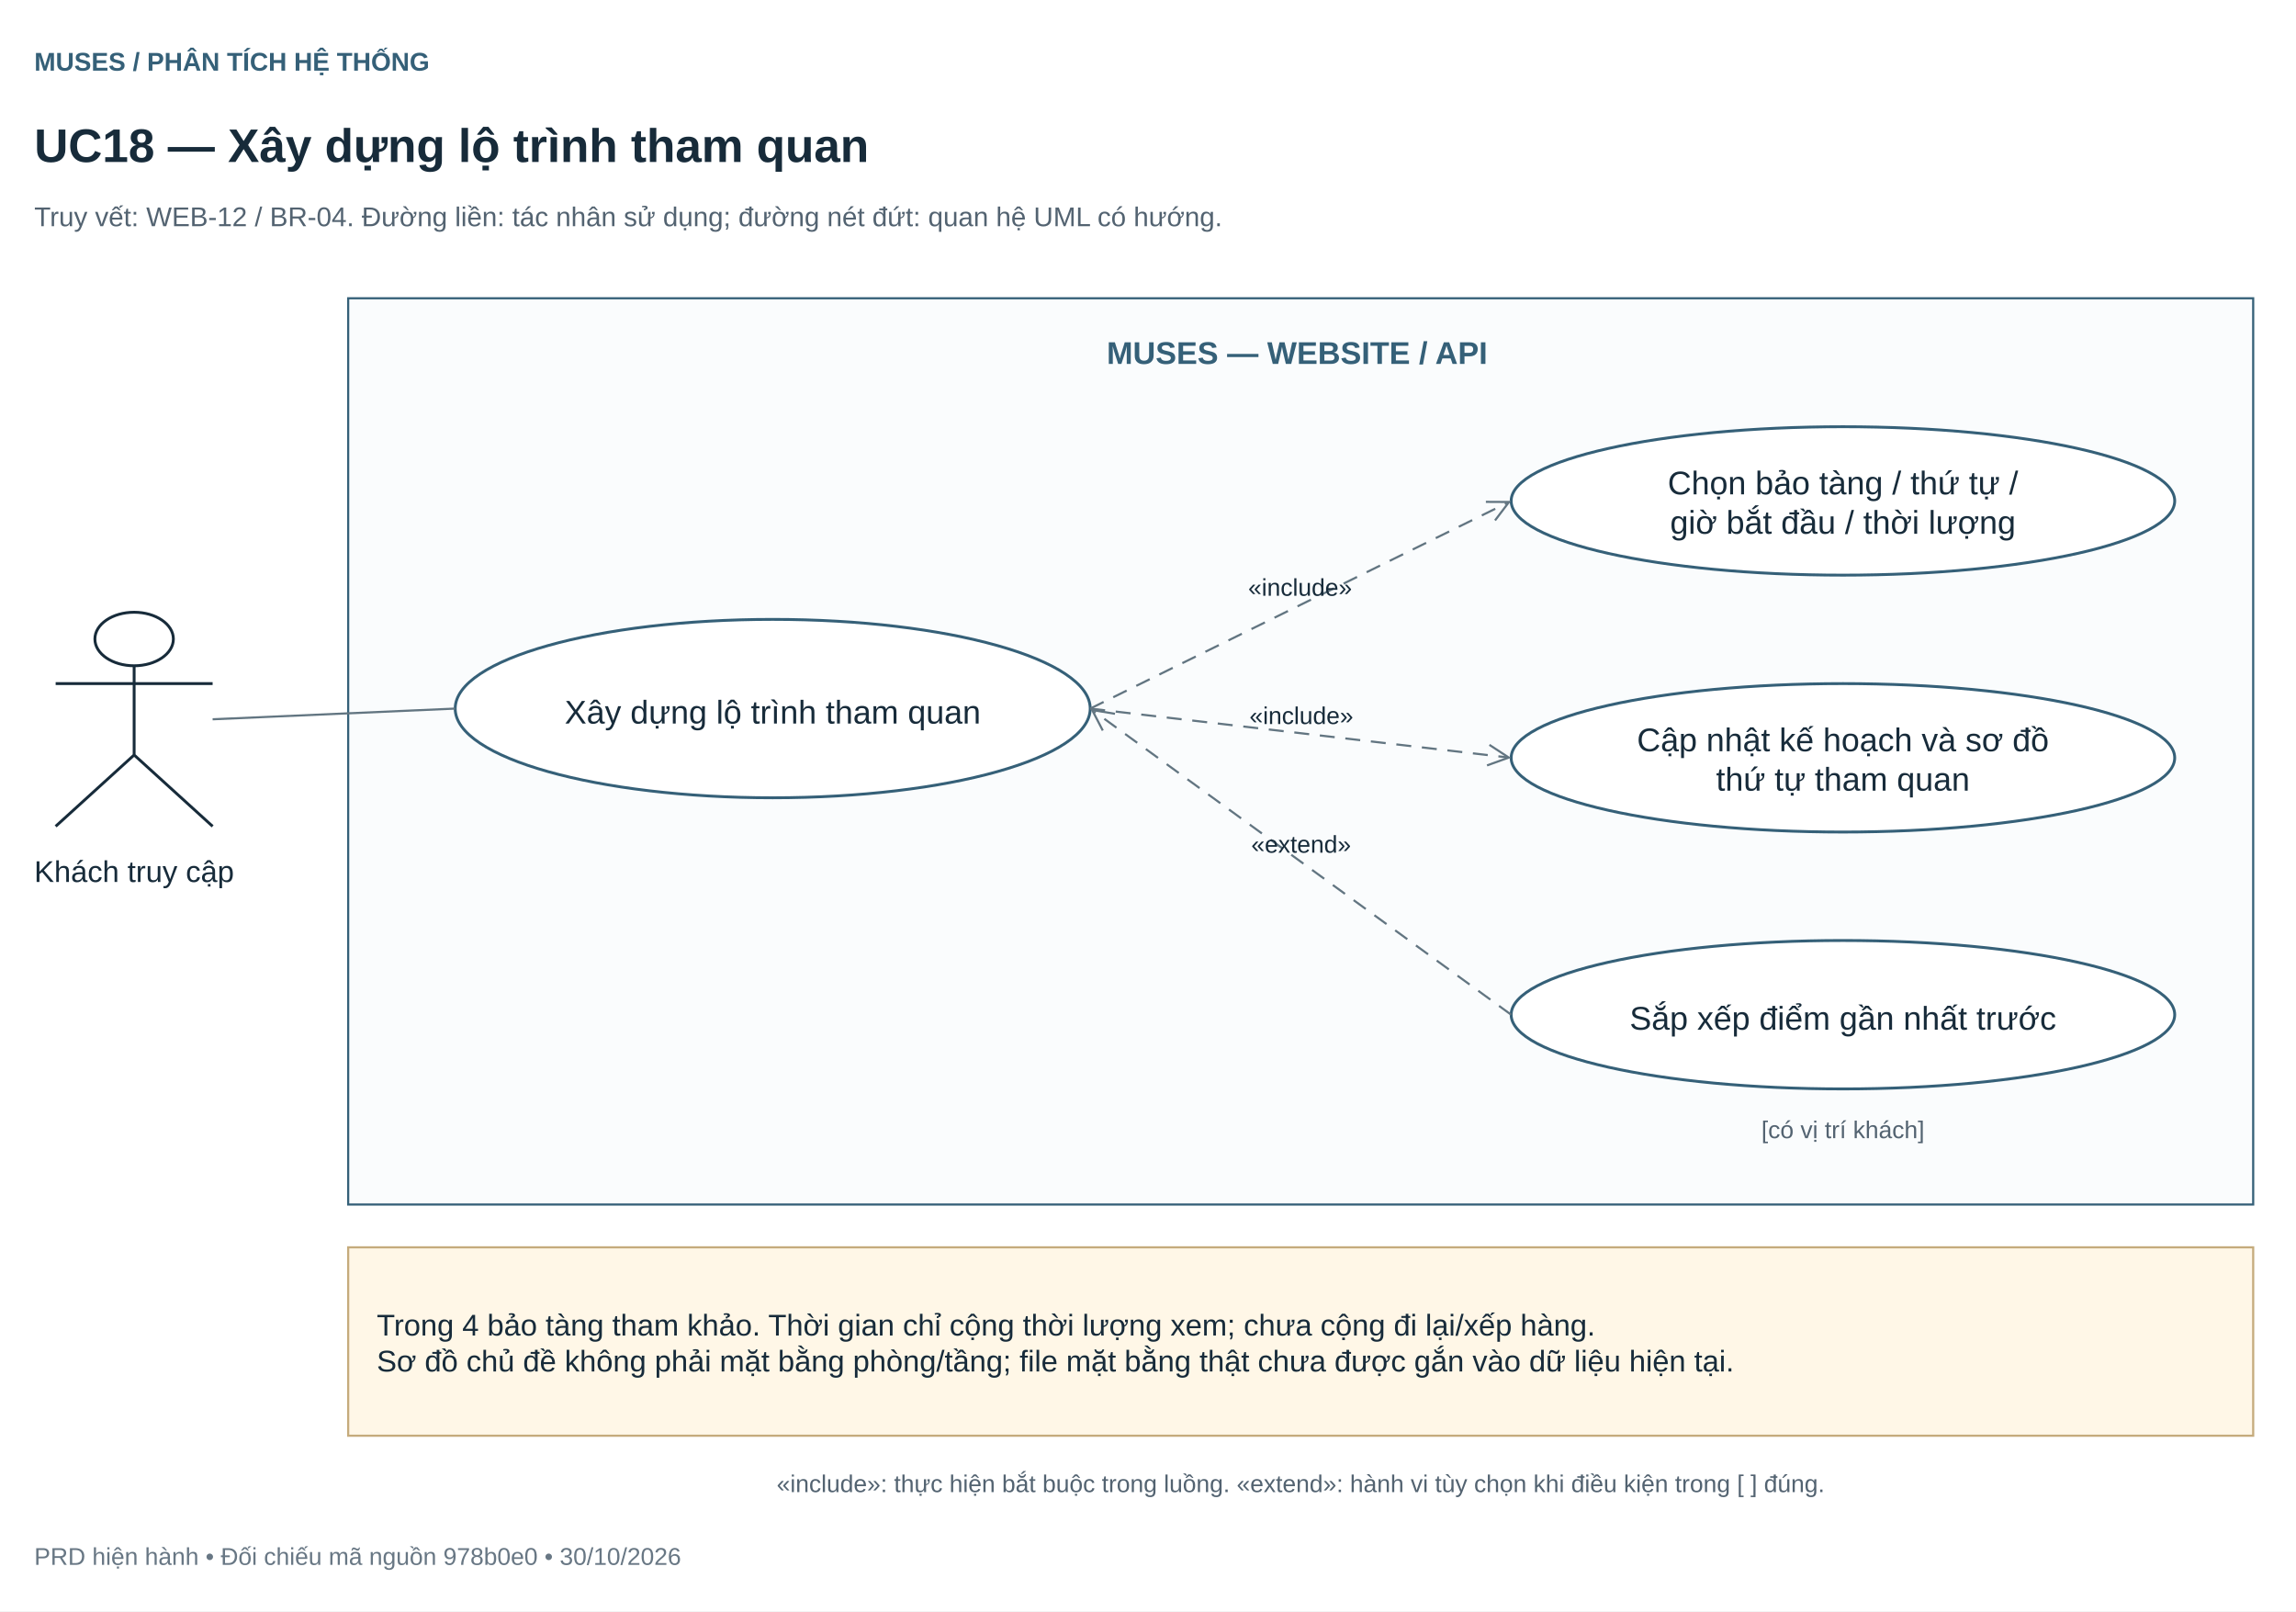
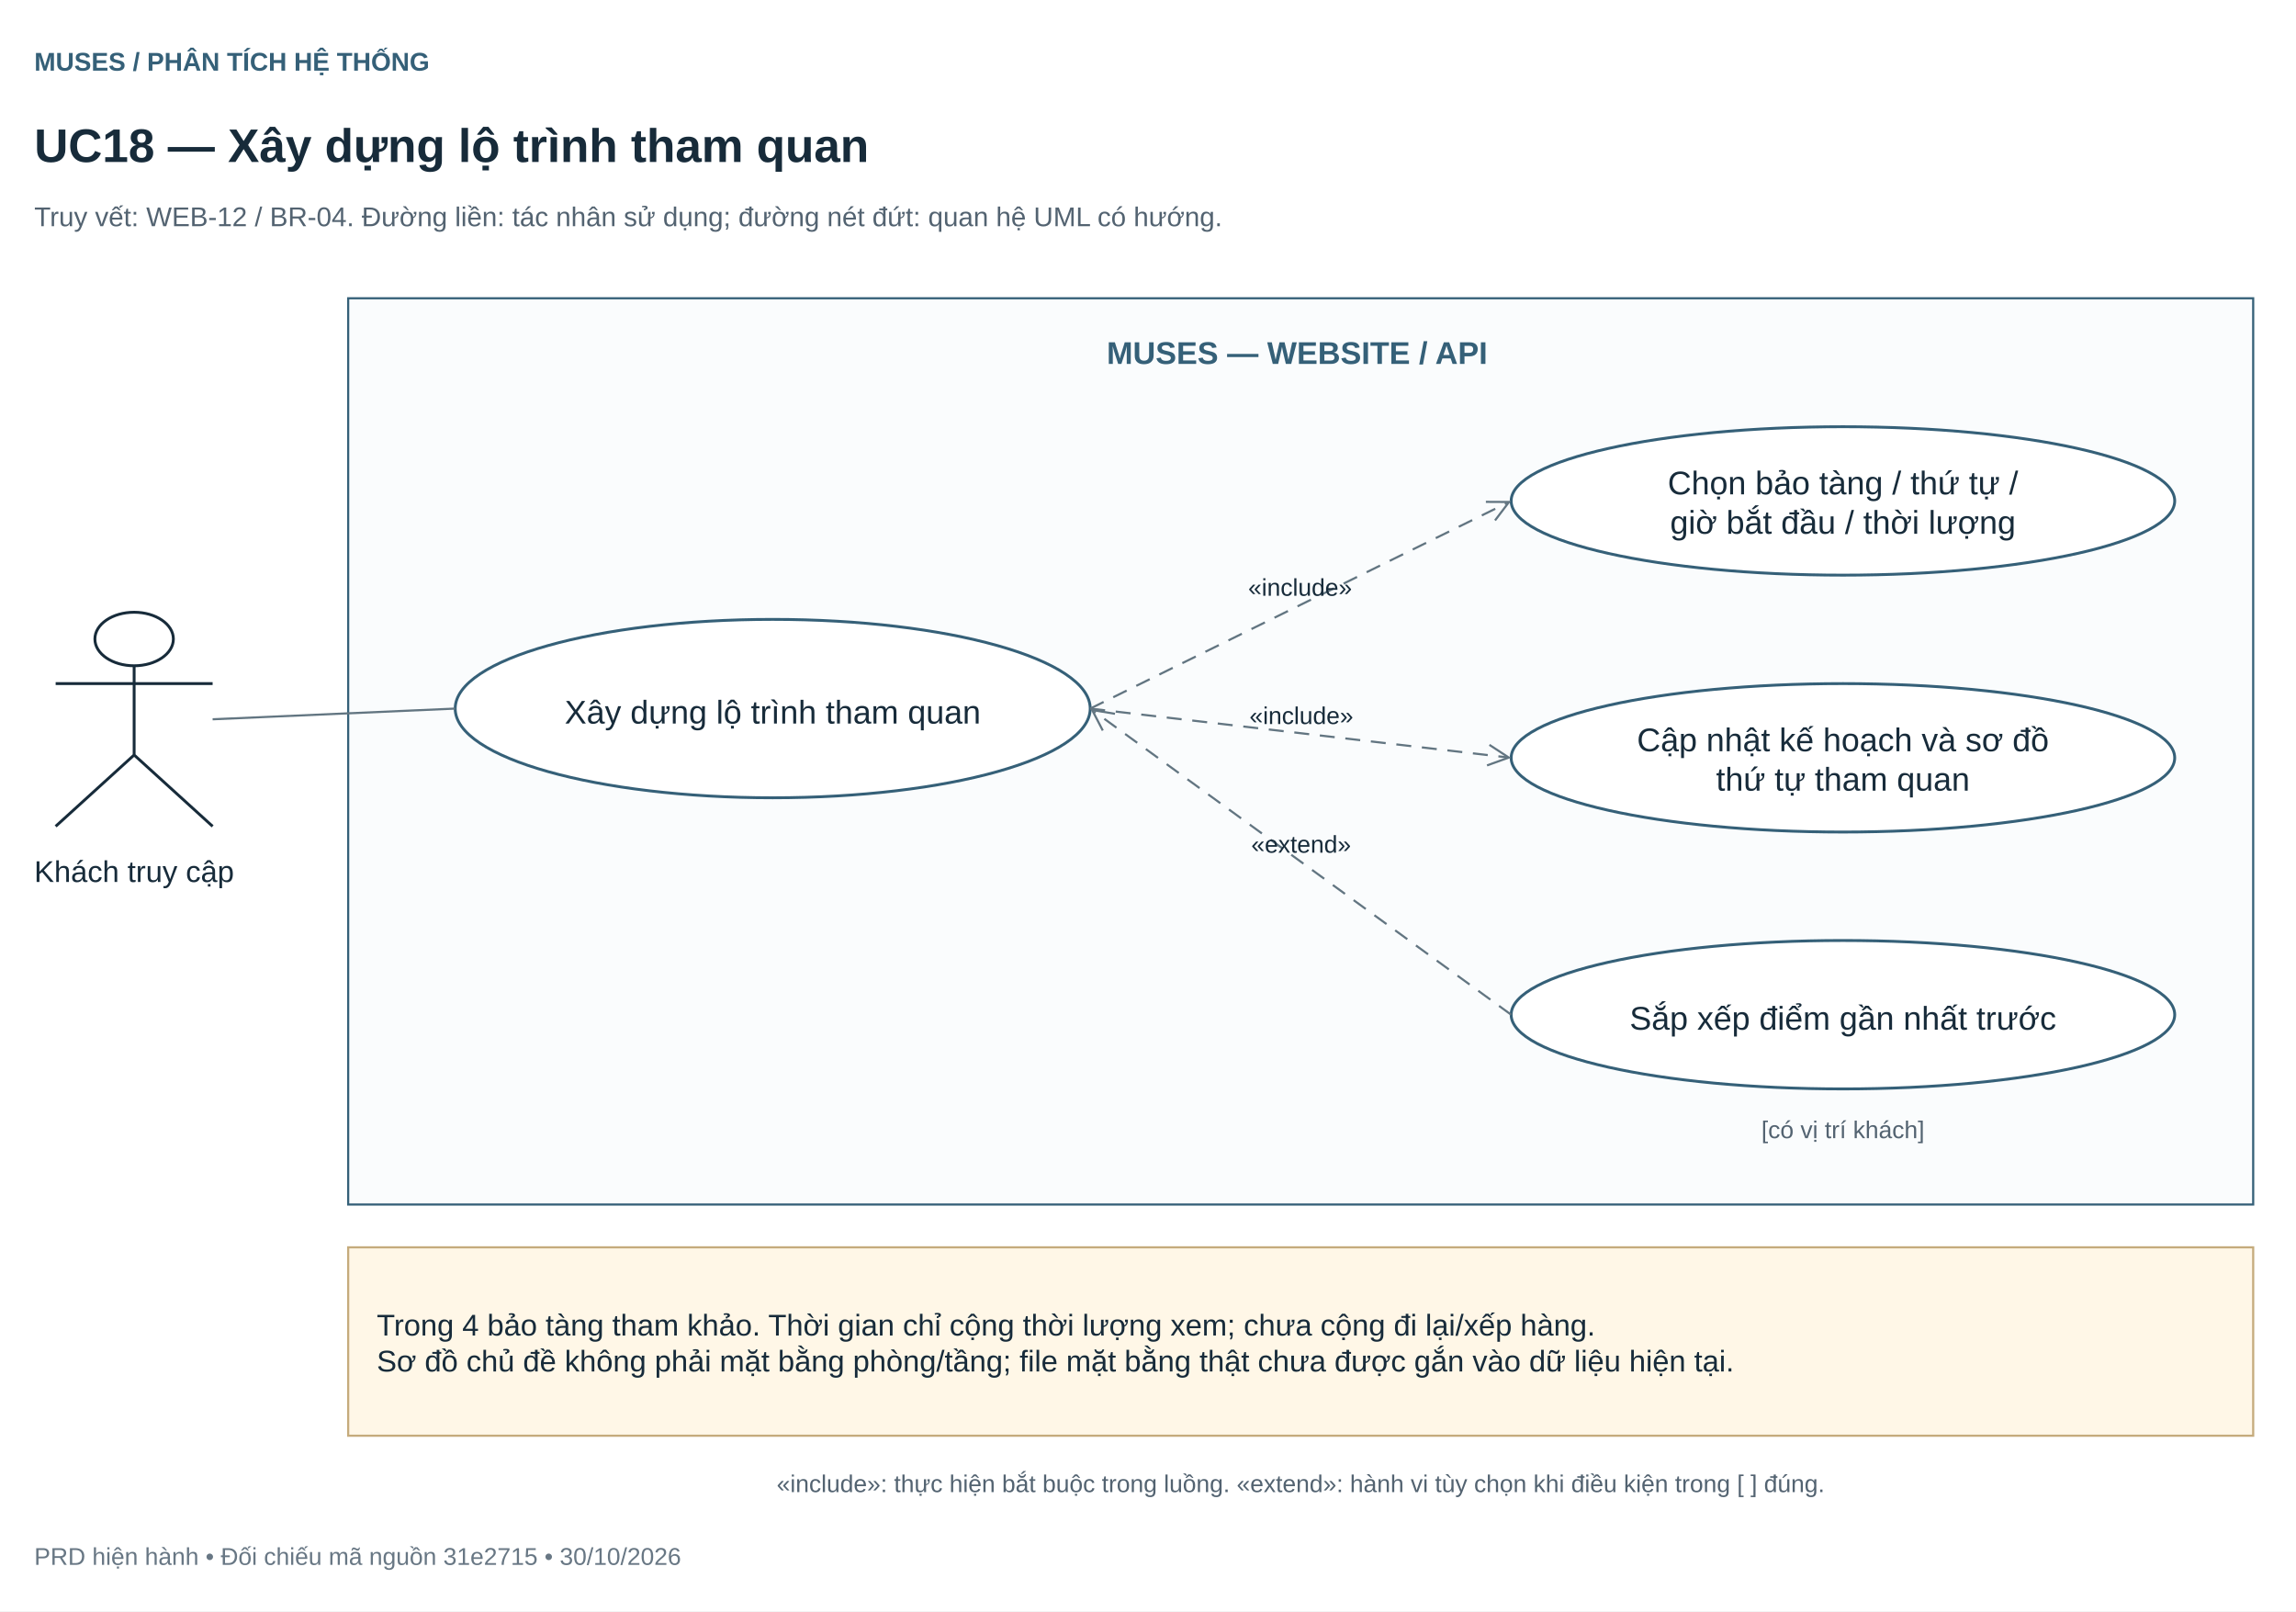
<svg xmlns="http://www.w3.org/2000/svg" style="background: #ffffff; background-color: light-dark(#ffffff, #121212);" version="1.1" width="1609px" height="1129px" viewBox="0 0 1609 1129">
  <defs>
    <clipPath id="mx-clip-22-22-1564-39-0">
      <rect x="22" y="22" width="1564" height="39" />
    </clipPath>
    <clipPath id="mx-clip-22-66-1564-64-0">
      <rect x="22" y="66" width="1564" height="64" />
    </clipPath>
    <clipPath id="mx-clip-22-130-1564-40-0">
      <rect x="22" y="130" width="1564" height="40" />
    </clipPath>
    <clipPath id="mx-clip-22-1071-1564-36-0">
      <rect x="22" y="1071" width="1564" height="36" />
    </clipPath>
    <clipPath id="mx-clip-272-222-1274-46-0">
      <rect x="272" y="222" width="1274" height="46" />
    </clipPath>
    <clipPath id="mx-clip-1057-768-469-44-0">
      <rect x="1057" y="768" width="469" height="44" />
    </clipPath>
    <clipPath id="mx-clip-242-1019-1339-38-0">
      <rect x="242" y="1019" width="1339" height="38" />
    </clipPath>
  </defs>
  <rect fill="#ffffff" width="100%" height="100%" x="0" y="0" style="fill: light-dark(rgb(255, 255, 255), rgb(18, 18, 18));" />
  <g>
    <g data-cell-id="0">
      <g data-cell-id="1">
        <g data-cell-id="n2">
          <g>
            <rect x="24" y="24" width="1560" height="35" fill="none" stroke="none" pointer-events="all" />
          </g>
          <g>
            <g fill="#356078" font-family="Arial" font-weight="bold" text-anchor="start" font-size="18px" clip-path="url(#mx-clip-22-22-1564-39-0)" style="fill: light-dark(rgb(53, 96, 120), rgb(131, 168, 189));">
              <g transform="translate(24,49.5) scale(1)">
                <text>
                  <tspan>MUSES  /  PHÂN TÍCH HỆ THỐNG</tspan>
                </text>
              </g>
            </g>
          </g>
        </g>
        <g data-cell-id="n3">
          <g>
            <rect x="24" y="68" width="1560" height="60" fill="none" stroke="none" pointer-events="all" />
          </g>
          <g>
            <g fill="#172B3A" font-family="Arial" font-weight="bold" text-anchor="start" font-size="33px" clip-path="url(#mx-clip-22-66-1564-64-0)" style="fill: light-dark(rgb(23, 43, 58), rgb(188, 205, 218));">
              <g transform="translate(24,113.5) scale(1)">
                <text>
                  <tspan>UC18 — Xây dựng lộ trình tham quan</tspan>
                </text>
              </g>
            </g>
          </g>
        </g>
        <g data-cell-id="n4">
          <g>
            <rect x="24" y="132" width="1560" height="36" fill="none" stroke="none" pointer-events="all" />
          </g>
          <g>
            <g fill="#536371" font-family="Arial" text-anchor="start" font-size="19px" clip-path="url(#mx-clip-22-130-1564-40-0)" style="fill: light-dark(rgb(83, 99, 113), rgb(142, 156, 168));">
              <g transform="translate(24,158.5) scale(1)">
                <text>
                  <tspan>Truy vết: WEB-12 / BR-04. Đường liền: tác nhân sử dụng; đường nét đứt: quan hệ UML có hướng.</tspan>
                </text>
              </g>
            </g>
          </g>
        </g>
        <g data-cell-id="n5">
          <g>
            <rect x="24" y="1073" width="1560" height="32" fill="none" stroke="none" pointer-events="all" />
          </g>
          <g>
            <g fill="#687784" font-family="Arial" text-anchor="start" font-size="17px" clip-path="url(#mx-clip-22-1071-1564-36-0)" style="fill: light-dark(rgb(104, 119, 132), rgb(126, 139, 150));">
              <g transform="translate(24,1096.5) scale(1)">
                <text>
-                   <tspan>PRD hiện hành • Đối chiếu mã nguồn 978b0e0 • 30/10/2026</tspan>
+                   <tspan>PRD hiện hành • Đối chiếu mã nguồn 31e2715 • 30/10/2026</tspan>
                </text>
              </g>
            </g>
          </g>
        </g>
        <g data-cell-id="n6">
          <g>
            <rect x="244" y="209" width="1335" height="635" fill="#fafcfd" stroke="#356078" stroke-width="1.5" pointer-events="all" style="fill: light-dark(rgb(250, 252, 253), rgb(19, 21, 21)); stroke: light-dark(rgb(53, 96, 120), rgb(131, 168, 189));" />
          </g>
        </g>
        <g data-cell-id="n7">
          <g>
            <rect x="274" y="224" width="1270" height="42" fill="none" stroke="none" pointer-events="all" />
          </g>
          <g>
            <g fill="#356078" font-family="Arial" font-weight="bold" text-anchor="middle" font-size="22px" clip-path="url(#mx-clip-272-222-1274-46-0)" style="fill: light-dark(rgb(53, 96, 120), rgb(131, 168, 189));">
              <g transform="translate(909,255) scale(1)">
                <text>
                  <tspan>MUSES — WEBSITE / API</tspan>
                </text>
              </g>
            </g>
          </g>
        </g>
        <g data-cell-id="n8">
          <g>
            <ellipse cx="94" cy="447.75" rx="27.5" ry="18.75" fill="#ffffff" stroke="#172b3a" stroke-width="2" pointer-events="all" style="fill: light-dark(rgb(255, 255, 255), rgb(18, 18, 18)); stroke: light-dark(rgb(23, 43, 58), rgb(188, 205, 218));" />
            <path d="M 94 466.5 L 94 529 M 94 479 L 39 479 M 94 479 L 149 479 M 94 529 L 39 579 M 94 529 L 149 579" fill="none" stroke="#172b3a" stroke-width="2" stroke-miterlimit="10" pointer-events="all" style="stroke: light-dark(rgb(23, 43, 58), rgb(188, 205, 218));" />
          </g>
          <g>
            <g fill="#172B3A" font-family="Arial" text-anchor="middle" font-size="21px" style="fill: light-dark(rgb(23, 43, 58), rgb(188, 205, 218));">
              <text x="94" y="618">Khách truy cập</text>
            </g>
          </g>
        </g>
        <g data-cell-id="n9">
          <g>
            <ellipse cx="541.5" cy="496.5" rx="222.5" ry="62.5" fill="#ffffff" stroke="#356078" stroke-width="2" pointer-events="all" style="fill: light-dark(rgb(255, 255, 255), rgb(18, 18, 18)); stroke: light-dark(rgb(53, 96, 120), rgb(131, 168, 189));" />
          </g>
          <g>
            <g fill="#172B3A" font-family="Arial" text-anchor="middle" font-size="23px" style="fill: light-dark(rgb(23, 43, 58), rgb(188, 205, 218));">
              <g transform="translate(541.5,507) scale(1)">
                <text>
                  <tspan>Xây dựng lộ trình tham quan</tspan>
                </text>
              </g>
            </g>
          </g>
        </g>
        <g data-cell-id="e10">
          <g>
            <path d="M 149 504 L 319 496.5" fill="none" stroke="#627581" stroke-width="1.5" stroke-miterlimit="10" pointer-events="stroke" style="stroke: light-dark(rgb(98, 117, 129), rgb(126, 142, 153));" />
          </g>
        </g>
        <g data-cell-id="n11">
          <g>
            <ellipse cx="1291.5" cy="351" rx="232.5" ry="52" fill="#ffffff" stroke="#356078" stroke-width="2" pointer-events="all" style="fill: light-dark(rgb(255, 255, 255), rgb(18, 18, 18)); stroke: light-dark(rgb(53, 96, 120), rgb(131, 168, 189));" />
          </g>
          <g>
            <g fill="#172B3A" font-family="Arial" text-anchor="middle" data-blockTextHeight="55.199999999999996" data-htmlContentWidth="245.6103515625" font-size="23px" style="fill: light-dark(rgb(23, 43, 58), rgb(188, 205, 218));">
              <g transform="translate(1291.5,323.4) scale(1)">
                <text y="23" data-line-font-size="23" x="0">
                  <tspan>Chọn bảo tàng / thứ tự /</tspan>
                </text>
                <text y="50.6" data-line-font-size="23" x="0">
                  <tspan>giờ bắt đầu / thời lượng</tspan>
                </text>
              </g>
            </g>
          </g>
        </g>
        <g data-cell-id="e12">
          <g>
            <path d="M 764 496.5 L 1055.99 352.48" fill="none" stroke="#627581" stroke-width="1.5" stroke-miterlimit="10" stroke-dasharray="10.5 7.5" pointer-events="stroke" style="stroke: light-dark(rgb(98, 117, 129), rgb(126, 142, 153));" />
            <path d="M 1047.7 364.66 L 1057.5 351.74 L 1041.28 351.65" fill="none" stroke="#627581" stroke-width="1.5" stroke-miterlimit="10" pointer-events="all" style="stroke: light-dark(rgb(98, 117, 129), rgb(126, 142, 153));" />
          </g>
          <g>
            <g fill="#172B3A" font-family="Arial" text-anchor="middle" font-size="17px" style="fill: light-dark(rgb(23, 43, 58), rgb(188, 205, 218));">
              <g transform="translate(911.08,417.46) scale(1)">
                <text>
                  <tspan>«include»</tspan>
                </text>
              </g>
            </g>
          </g>
        </g>
        <g data-cell-id="n13">
          <g>
            <ellipse cx="1291.5" cy="531" rx="232.5" ry="52" fill="#ffffff" stroke="#356078" stroke-width="2" pointer-events="all" style="fill: light-dark(rgb(255, 255, 255), rgb(18, 18, 18)); stroke: light-dark(rgb(53, 96, 120), rgb(131, 168, 189));" />
          </g>
          <g>
            <g fill="#172B3A" font-family="Arial" text-anchor="middle" data-blockTextHeight="55.199999999999996" data-htmlContentWidth="288.712890625" font-size="23px" style="fill: light-dark(rgb(23, 43, 58), rgb(188, 205, 218));">
              <g transform="translate(1291.5,503.4) scale(1)">
                <text y="23" data-line-font-size="23" x="0">
                  <tspan>Cập nhật kế hoạch và sơ đồ</tspan>
                </text>
                <text y="50.6" data-line-font-size="23" x="0">
                  <tspan>thứ tự tham quan</tspan>
                </text>
              </g>
            </g>
          </g>
        </g>
        <g data-cell-id="e14">
          <g>
            <path d="M 764 496.5 L 1055.67 530.61" fill="none" stroke="#627581" stroke-width="1.5" stroke-miterlimit="10" stroke-dasharray="10.5 7.5" pointer-events="stroke" style="stroke: light-dark(rgb(98, 117, 129), rgb(126, 142, 153));" />
            <path d="M 1042.09 536.32 L 1057.33 530.81 L 1043.77 521.92" fill="none" stroke="#627581" stroke-width="1.5" stroke-miterlimit="10" pointer-events="all" style="stroke: light-dark(rgb(98, 117, 129), rgb(126, 142, 153));" />
          </g>
          <g>
            <g fill="#172B3A" font-family="Arial" text-anchor="middle" font-size="17px" style="fill: light-dark(rgb(23, 43, 58), rgb(188, 205, 218));">
              <g transform="translate(911.99,507.31) scale(1)">
                <text>
                  <tspan>«include»</tspan>
                </text>
              </g>
            </g>
          </g>
        </g>
        <g data-cell-id="n15">
          <g>
            <ellipse cx="1291.5" cy="711" rx="232.5" ry="52" fill="#ffffff" stroke="#356078" stroke-width="2" pointer-events="all" style="fill: light-dark(rgb(255, 255, 255), rgb(18, 18, 18)); stroke: light-dark(rgb(53, 96, 120), rgb(131, 168, 189));" />
          </g>
          <g>
            <g fill="#172B3A" font-family="Arial" text-anchor="middle" font-size="23px" style="fill: light-dark(rgb(23, 43, 58), rgb(188, 205, 218));">
              <g transform="translate(1291.5,721.5) scale(1)">
                <text>
                  <tspan>Sắp xếp điểm gần nhất trước</tspan>
                </text>
              </g>
            </g>
          </g>
        </g>
        <g data-cell-id="e16">
          <g>
            <path d="M 1059 711 L 766.71 498.47" fill="none" stroke="#627581" stroke-width="1.5" stroke-miterlimit="10" stroke-dasharray="10.5 7.5" pointer-events="stroke" style="stroke: light-dark(rgb(98, 117, 129), rgb(126, 142, 153));" />
            <path d="M 781.35 500.15 L 765.36 497.49 L 772.82 511.88" fill="none" stroke="#627581" stroke-width="1.5" stroke-miterlimit="10" pointer-events="all" style="stroke: light-dark(rgb(98, 117, 129), rgb(126, 142, 153));" />
          </g>
          <g>
            <g fill="#172B3A" font-family="Arial" text-anchor="middle" font-size="17px" style="fill: light-dark(rgb(23, 43, 58), rgb(188, 205, 218));">
              <g transform="translate(911.8,597.47) scale(1)">
                <text>
                  <tspan>«extend»</tspan>
                </text>
              </g>
            </g>
          </g>
        </g>
        <g data-cell-id="n17">
          <g>
            <rect x="1059" y="770" width="465" height="40" fill="none" stroke="none" pointer-events="all" />
          </g>
          <g>
            <g fill="#536371" font-family="Arial" text-anchor="middle" font-size="17px" clip-path="url(#mx-clip-1057-768-469-44-0)" style="fill: light-dark(rgb(83, 99, 113), rgb(142, 156, 168));">
              <g transform="translate(1291.5,797.5) scale(1)">
                <text>
                  <tspan>[có vị trí khách]</tspan>
                </text>
              </g>
            </g>
          </g>
        </g>
        <g data-cell-id="n18">
          <g>
            <rect x="244" y="874" width="1335" height="132" fill="#fff7e7" stroke="#c5ab7c" stroke-width="1.5" pointer-events="all" style="fill: light-dark(rgb(255, 247, 231), rgb(31, 24, 11)); stroke: light-dark(rgb(197, 171, 124), rgb(109, 87, 46));" />
          </g>
          <g>
            <g fill="#172B3A" font-family="Arial" text-anchor="start" data-blockTextHeight="50.400000000000006" data-htmlContentWidth="951.18310546875" font-size="21px" style="fill: light-dark(rgb(23, 43, 58), rgb(188, 205, 218));">
              <g transform="translate(264,914.8) scale(1)">
                <text y="21" data-line-font-size="21" x="0">
                  <tspan>Trong 4 bảo tàng tham khảo. Thời gian chỉ cộng thời lượng xem; chưa cộng đi lại/xếp hàng.</tspan>
                </text>
                <text y="46.2" data-line-font-size="21" x="0">
                  <tspan>Sơ đồ chủ đề không phải mặt bằng phòng/tầng; file mặt bằng thật chưa được gắn vào dữ liệu hiện tại.</tspan>
                </text>
              </g>
            </g>
          </g>
        </g>
        <g data-cell-id="n19">
          <g>
            <rect x="244" y="1021" width="1335" height="34" fill="none" stroke="none" pointer-events="all" />
          </g>
          <g>
            <g fill="#536371" font-family="Arial" text-anchor="middle" font-size="17px" clip-path="url(#mx-clip-242-1019-1339-38-0)" style="fill: light-dark(rgb(83, 99, 113), rgb(142, 156, 168));">
              <g transform="translate(911.5,1045.5) scale(1)">
                <text>
                  <tspan>«include»: thực hiện bắt buộc trong luồng. «extend»: hành vi tùy chọn khi điều kiện trong [ ] đúng.</tspan>
                </text>
              </g>
            </g>
          </g>
        </g>
      </g>
    </g>
  </g>
</svg>
